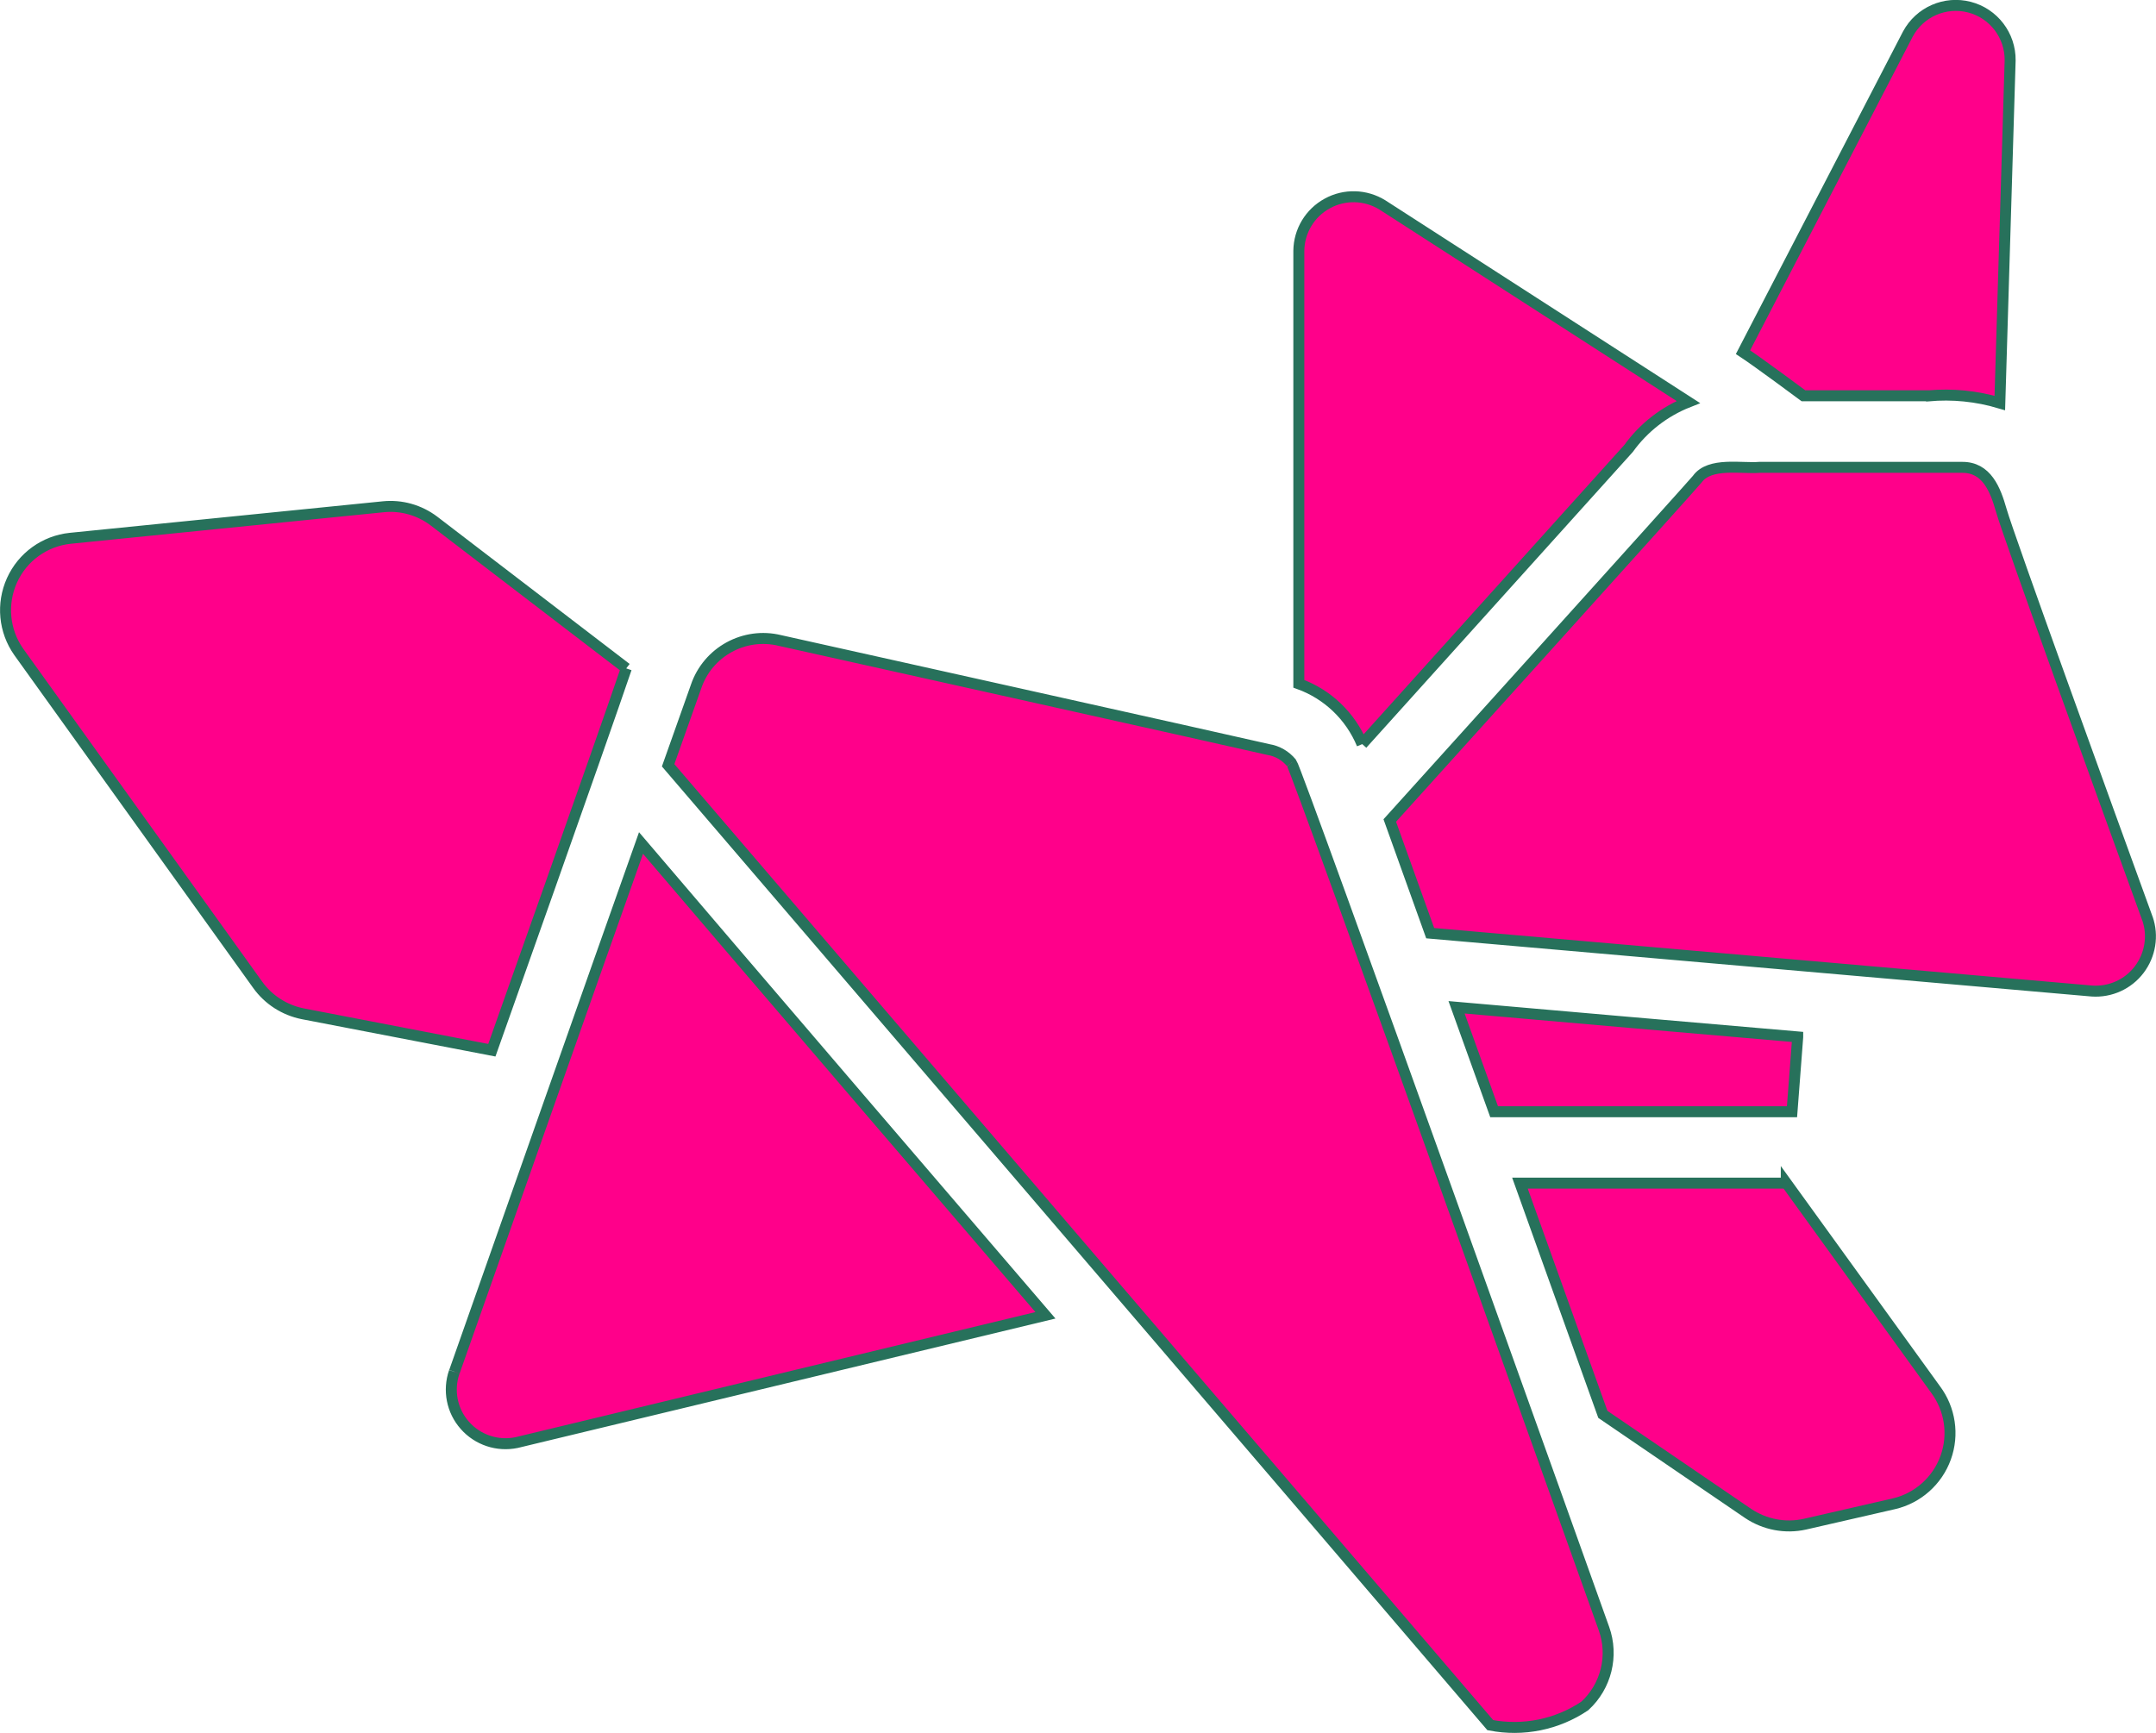
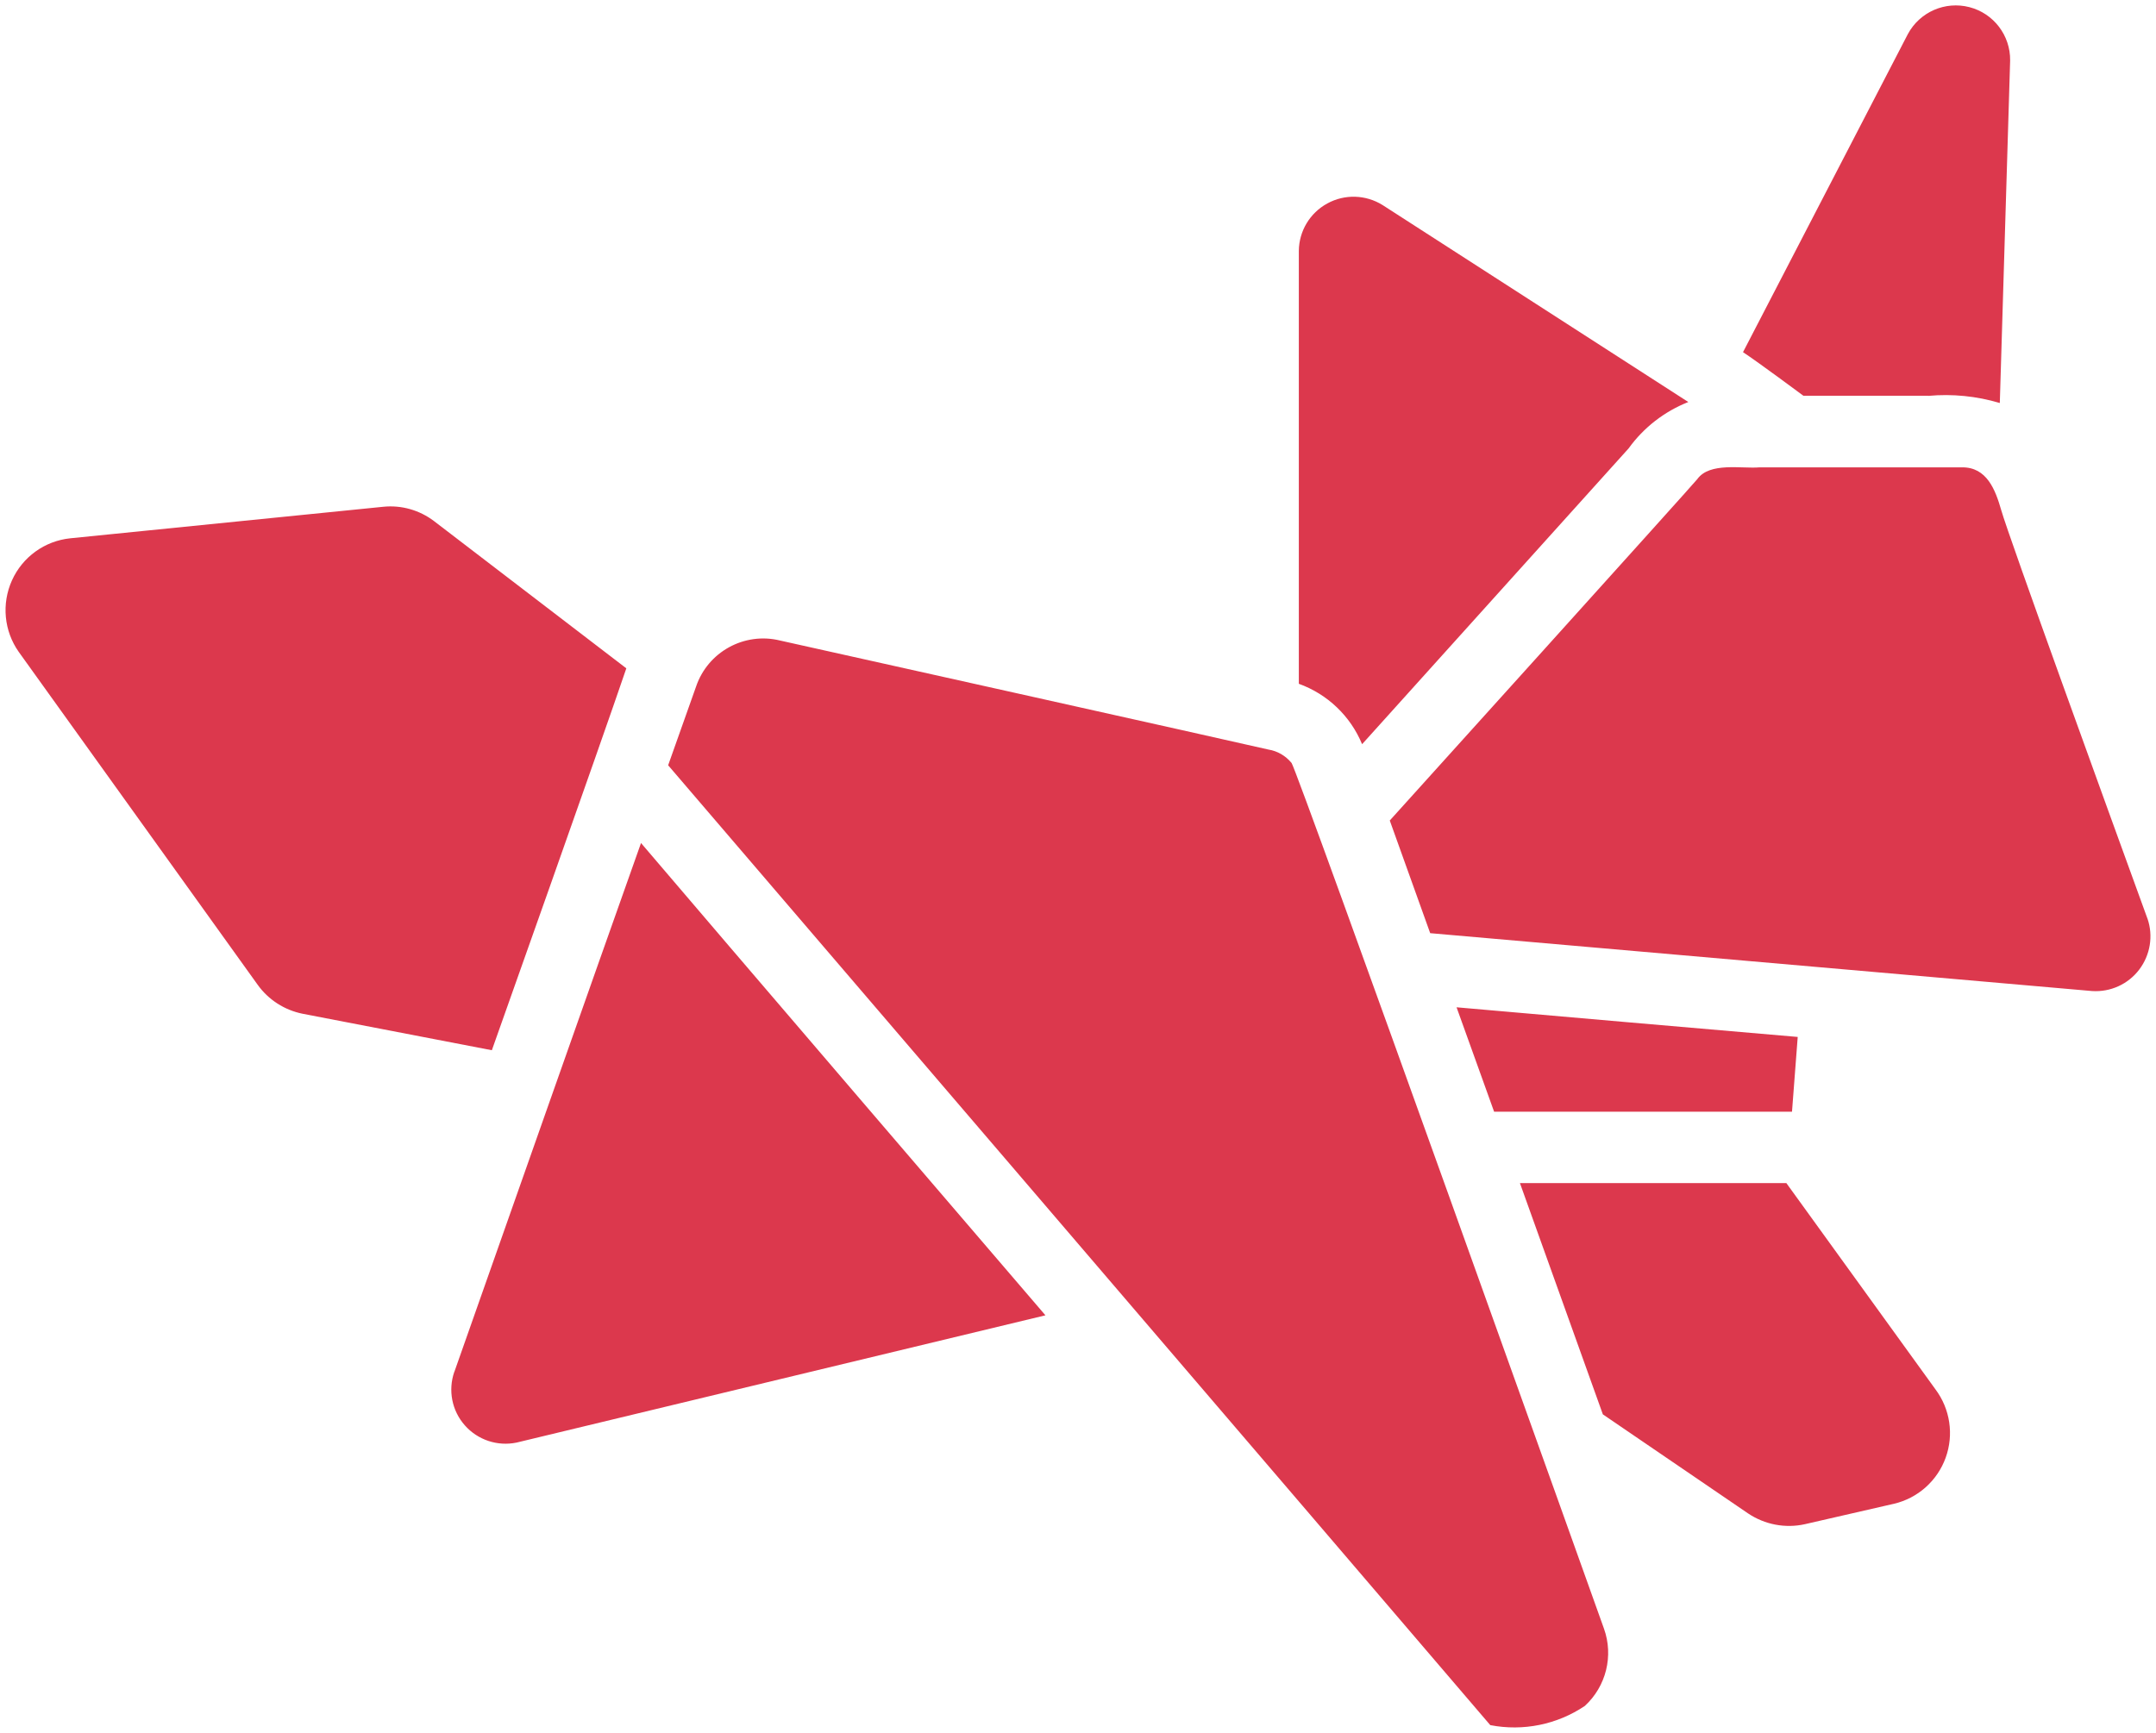
<svg xmlns="http://www.w3.org/2000/svg" id="Layer_2" data-name="Layer 2" viewBox="0 0 196.29 157.81">
  <defs>
    <style>
      .cls-1 {
-         fill: #ff008a;
-         stroke: #27715b;
+         fill: #dc384d;
+         
        stroke-miterlimit: 10;
      }
    </style>
  </defs>
  <g id="Layer_1-2" data-name="Layer 1">
    <path class="cls-1" d="M163.67,94.43c-4.21-.35-26.38-2.29-31.06-2.7l3.42,9.51h27.12l.52-6.8ZM162.63,107.74c-4.34,0-19.66,0-24.25,0l7.55,21.06,13.22,9.02c1.52,1.02,3.39,1.38,5.18.98l8.11-1.86c2.17-.51,3.94-2.09,4.7-4.19.76-2.1.41-4.44-.93-6.23l-13.58-18.79ZM175.56,36.05c2.19-.2,4.4.02,6.51.65l.94-31.19c.03-2.28-1.5-4.29-3.71-4.86-2.21-.57-4.52.44-5.6,2.45l-15.01,28.97c1.37.9,5.5,3.97,5.5,3.97h11.36ZM195.51,83.65c-3.64-10.01-12.62-34.76-13.31-37.19-.53-1.85-1.31-3.93-3.58-3.9-5.23,0-13.2,0-18.43,0-1.61.14-4.53-.5-5.66,1.07-.28.39-28,31.09-28,31.09l3.68,10.26,60.26,5.27c1.67.11,3.28-.62,4.29-1.95,1.01-1.33,1.3-3.08.75-4.66M124.02,67.76l24.25-26.92c1.37-1.9,3.26-3.37,5.44-4.23l-27.84-17.94c-1.53-.95-3.45-1.01-5.03-.14-1.58.86-2.57,2.51-2.59,4.31v39.43c2.61.94,4.7,2.94,5.76,5.5M41.36,124.93c-.58,1.68-.22,3.54.96,4.87,1.17,1.33,2.97,1.93,4.71,1.57l48.15-11.59c-2.38-2.76-30.44-35.51-36.82-43.01-4.1,11.54-12.83,36.35-16.99,48.15M117.57,69.46c-.53-.64-1.27-1.07-2.08-1.2-2.11-.5-44.47-9.93-44.47-9.93-3.25-.8-6.58,1.03-7.65,4.2,0,0-2.3,6.48-2.54,7.16,0,0,62.03,72.4,74.85,87.41,2.99.58,6.09-.05,8.61-1.75,1.94-1.78,2.63-4.56,1.74-7.04,0,0-27.98-78.33-28.45-78.85M57.02,60.86l-17.51-13.41c-1.32-1-2.97-1.47-4.62-1.3l-28.49,2.87c-2.33.24-4.35,1.7-5.31,3.83-.96,2.13-.73,4.61.62,6.52l21.75,30.31c.98,1.37,2.45,2.31,4.1,2.64l17.22,3.32s9.94-27.99,12.24-34.77" />
  </g>
</svg>
